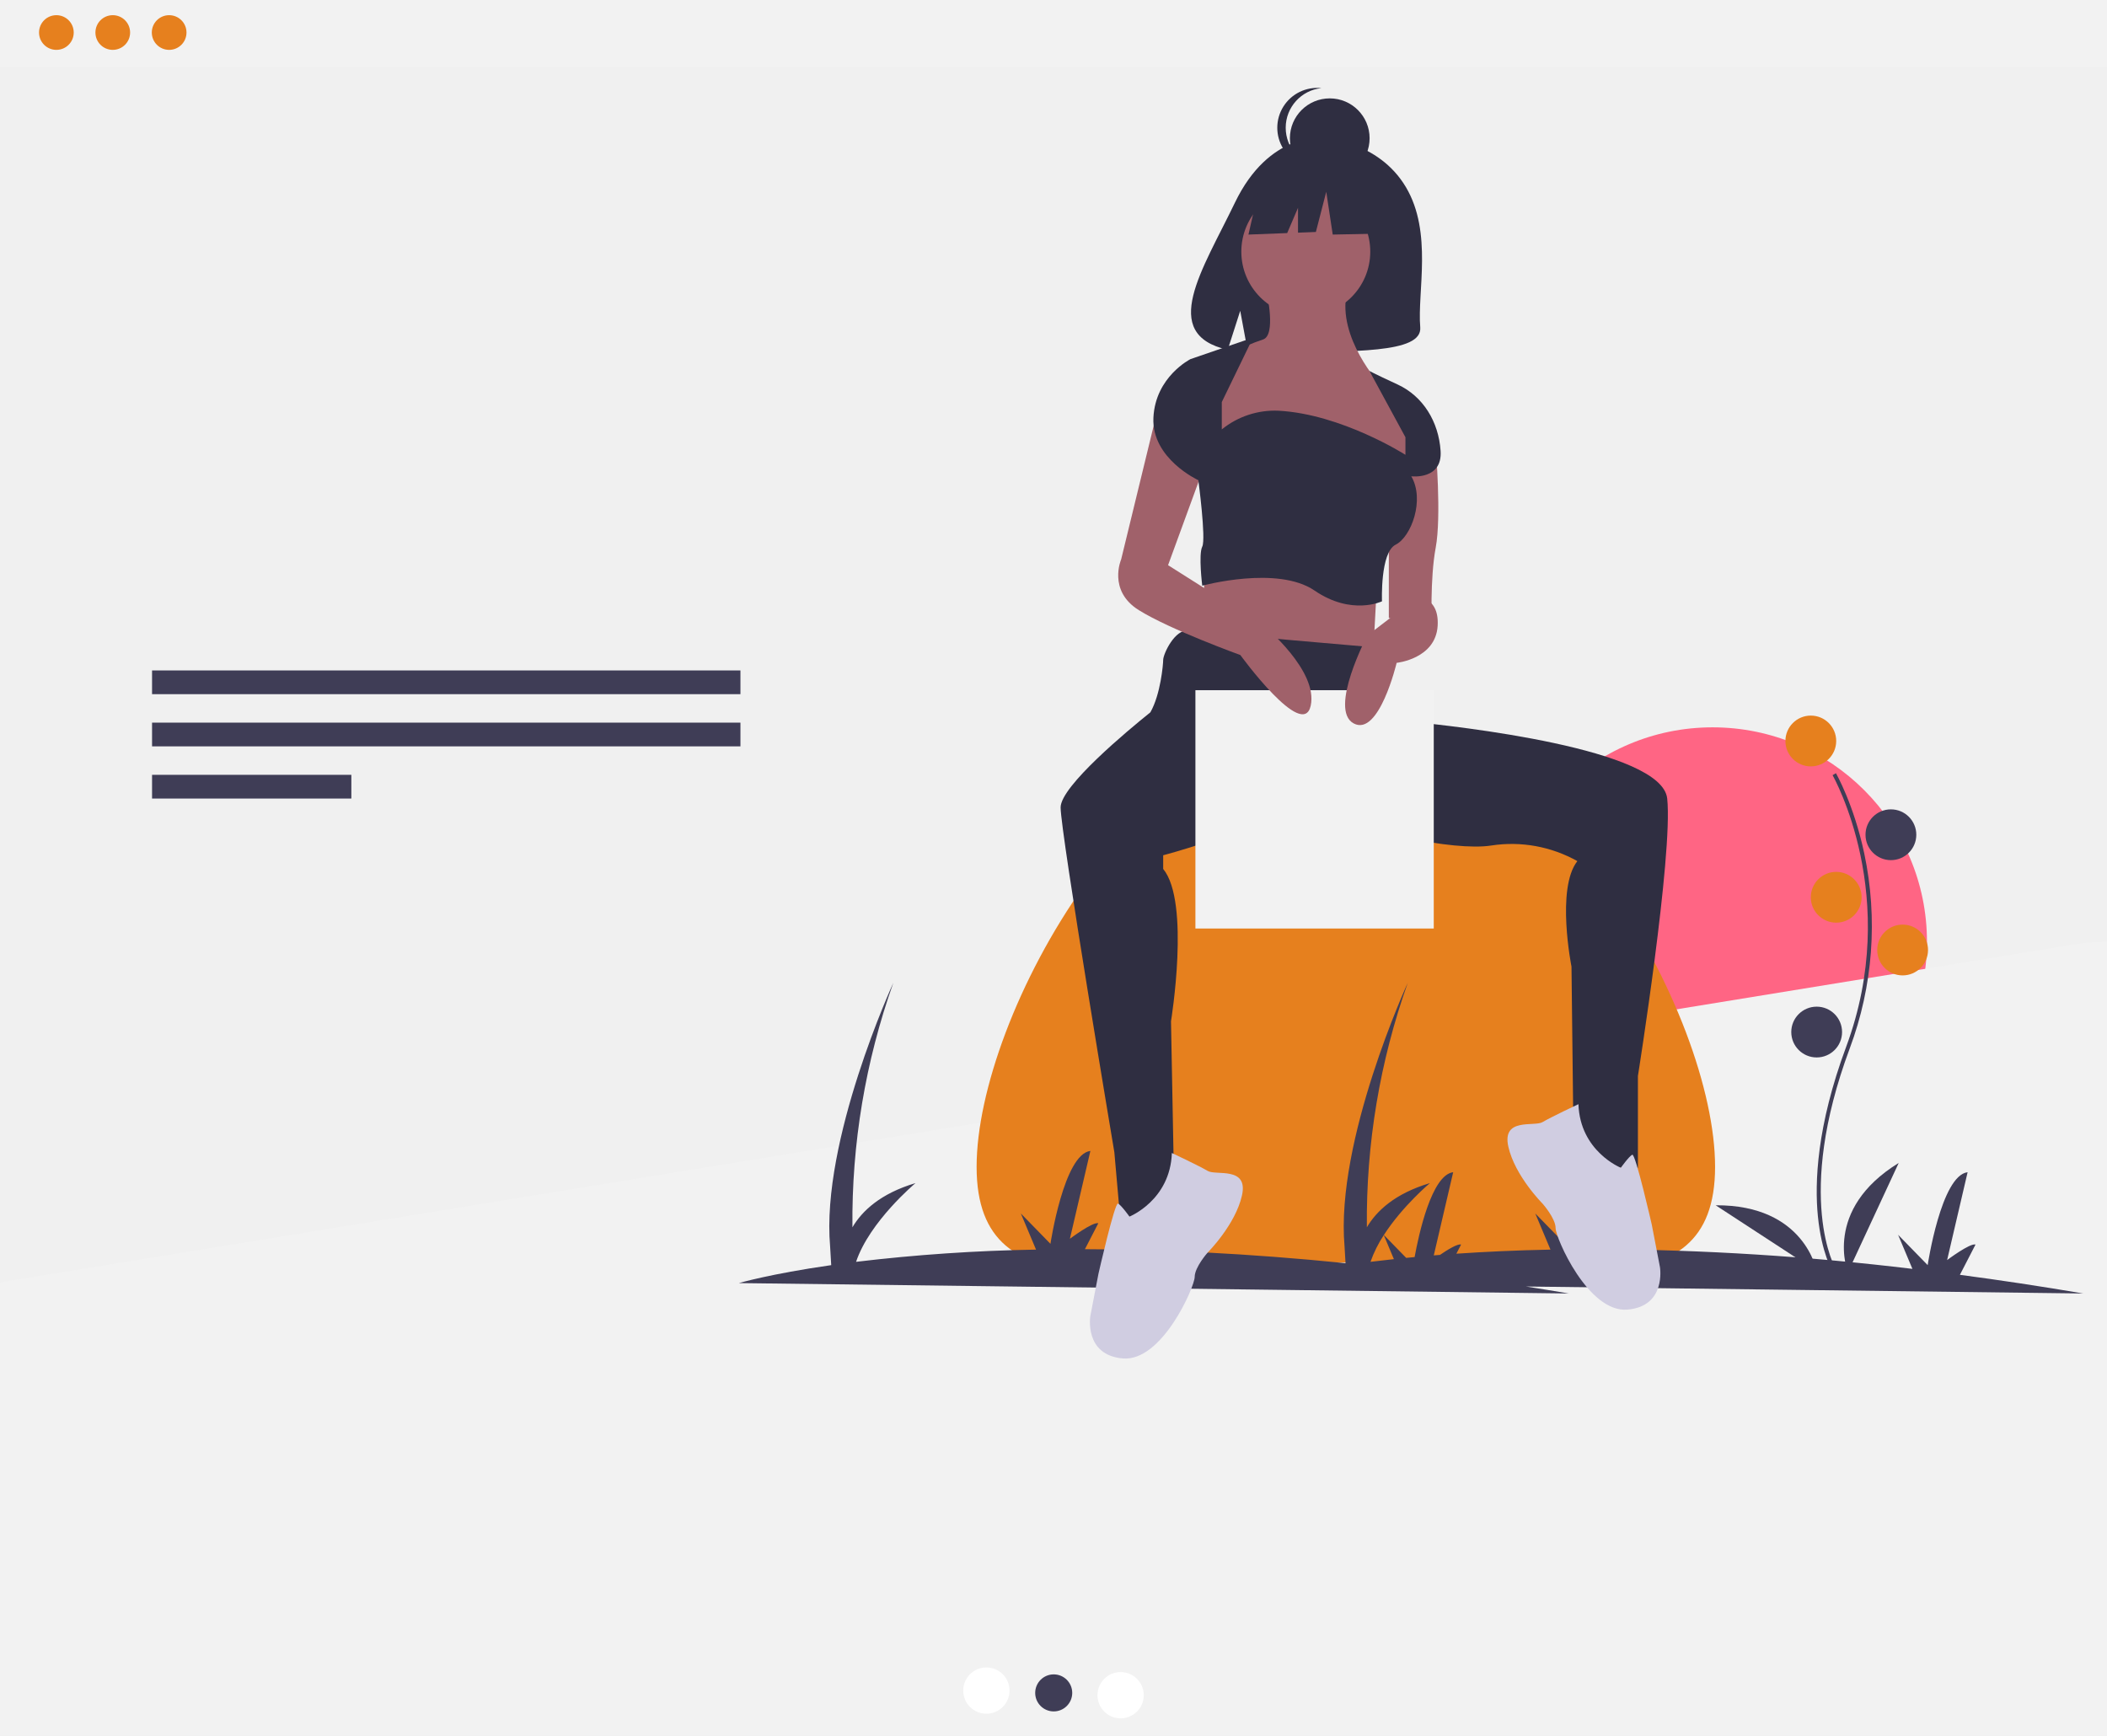
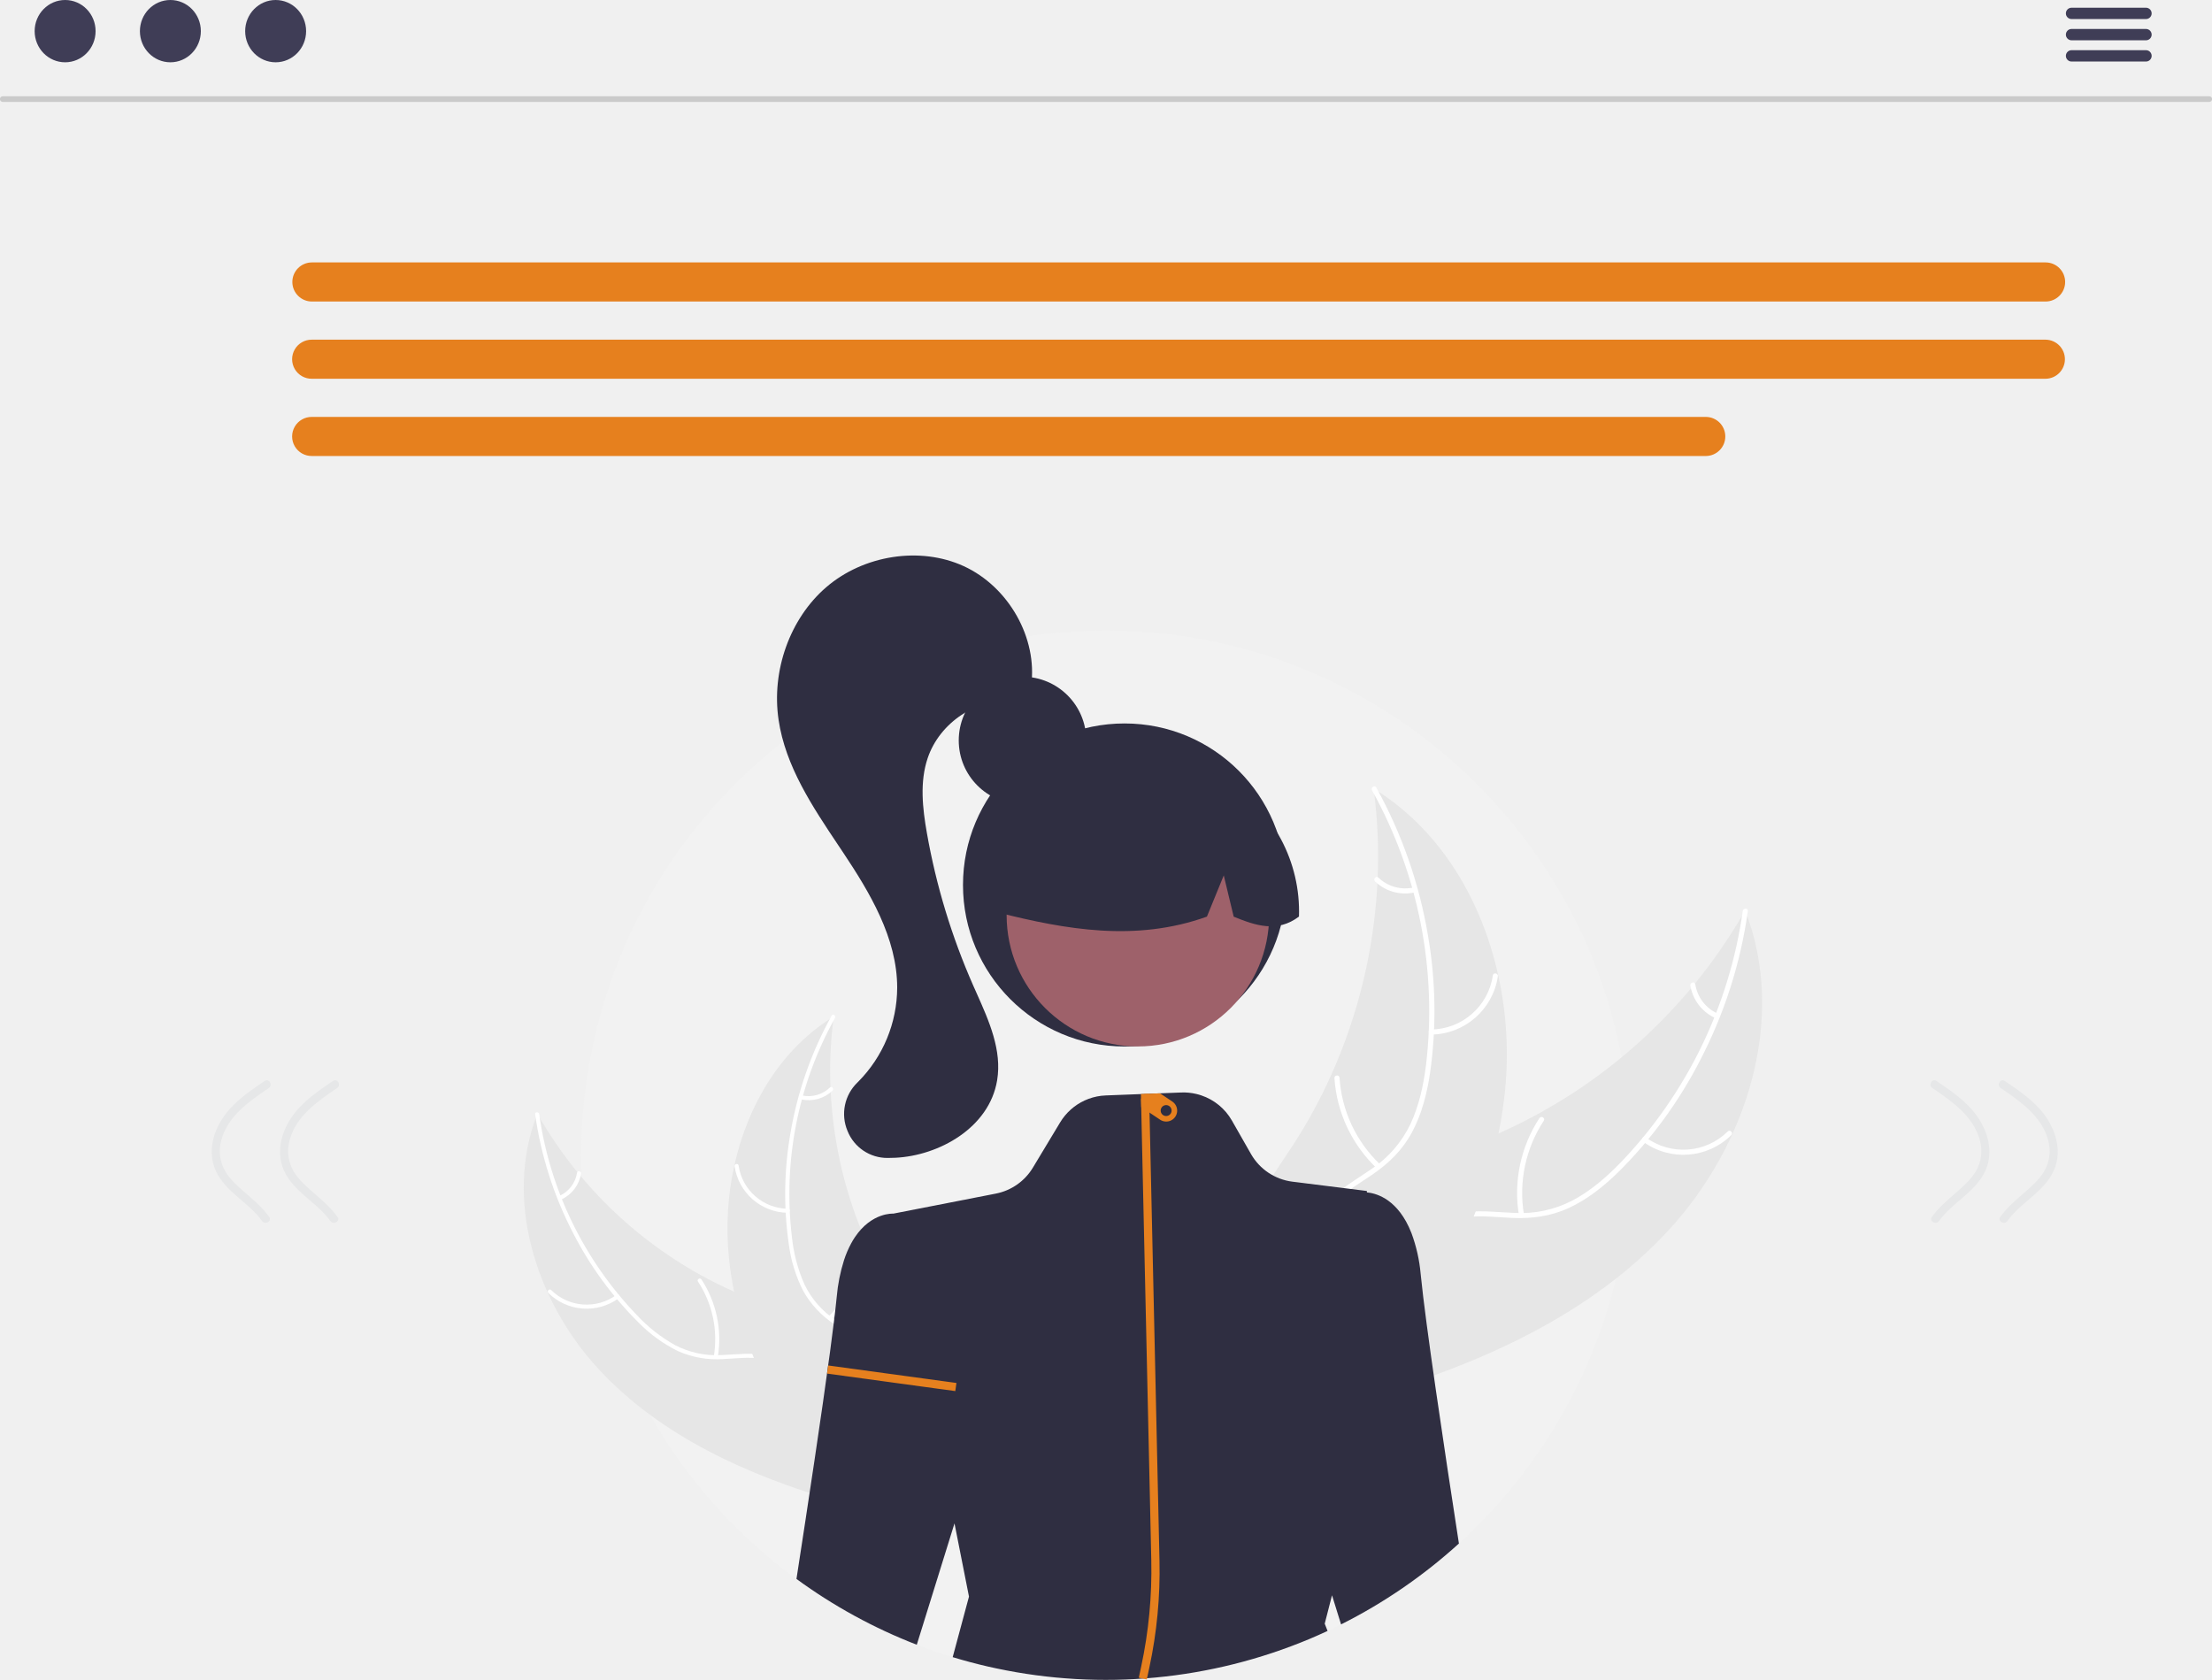
- <svg xmlns="http://www.w3.org/2000/svg" id="a8771333-170f-4b31-b00f-586a01436e20" data-name="Layer 1" width="825.318" height="679.903" viewBox="0 0 825.318 679.903">
-   <circle cx="670.821" cy="368.904" r="83.979" fill="#ff6584" />
-   <rect x="0" width="825.318" height="26.257" fill="#f2f2f2" />
-   <circle cx="22.085" cy="12.741" r="6.795" fill="#e6801e" />
-   <circle cx="44.17" cy="12.741" r="6.795" fill="#e6801e" />
-   <circle cx="66.256" cy="12.741" r="6.795" fill="#e6801e" />
-   <polygon points="0.584 502.277 0 502.779 0 679.903 825.318 679.903 825.318 368.779 815.482 369.525 0.584 502.277" fill="#f2f2f2" />
-   <rect x="59.561" y="262.641" width="230.47" height="9.293" fill="#3f3d56" />
-   <rect x="59.561" y="283.086" width="230.47" height="9.293" fill="#3f3d56" />
-   <rect x="59.561" y="303.531" width="78.063" height="9.293" fill="#3f3d56" />
-   <circle cx="386.368" cy="662.269" r="9.066" fill="#fff" />
-   <circle cx="412.659" cy="663.176" r="9.066" fill="#f2f2f2" />
-   <circle cx="438.95" cy="664.082" r="9.066" fill="#fff" />
-   <circle cx="412.742" cy="663.176" r="7.253" fill="#3f3d56" />
-   <path d="M859.143,567.145c0,59.168-64.753,37.497-144.631,37.497S569.882,626.313,569.882,567.145,634.635,390.374,714.513,390.374,859.143,507.976,859.143,567.145Z" transform="translate(-187.3412 -110.0483)" fill="#e6801e" />
-   <path d="M1003.374,616.762q-25.128-4.257-48.332-7.312l6.115-11.857c-2.062-.716-11.122,6.074-11.122,6.074l8.025-34.417c-10.371,1.251-15.644,36.393-15.644,36.393L930.83,593.761l5.61,13.358a1069.834,1069.834,0,0,0-122.625-7.717l5.234-10.148c-2.062-.716-11.122,6.074-11.122,6.074l8.025-34.417c-10.371,1.251-15.644,36.393-15.644,36.393L788.721,585.422l5.941,14.148c-13.45.269-25.727.843-36.857,1.605l1.847-3.581c-1.308-.454-5.429,2.11-8.27,4.048-.819.064-1.62.13-2.425.196l7.599-32.587c-8.46,1.02-13.527,24.591-15.107,33.243-1.113.104-2.217.209-3.3.316l-8.742-8.964c7.323-11.363,18.043-20.331,18.043-20.331-13.734,4.085-20.939,10.93-24.703,17.311a277.197,277.197,0,0,1,16.022-95.775s-28.389,61.776-24.766,103.243l.388,6.589c-38.722-3.896-72.769-5.416-102.079-5.48l5.234-10.148c-2.062-.716-11.122,6.074-11.122,6.074l8.025-34.417c-10.371,1.251-15.644,36.393-15.644,36.393L587.217,585.422l5.941,14.148a688.819,688.819,0,0,0-70.492,4.788c5.294-15.809,23.278-30.844,23.278-30.844-13.734,4.085-20.939,10.93-24.703,17.311a277.197,277.197,0,0,1,16.022-95.775s-28.389,61.776-24.766,103.243l.433,7.363c-24.067,3.446-36.167,7.031-36.167,7.031L801.869,616.762q-8.504-1.441-16.782-2.736ZM729.378,593.887l3.955,9.418c-3.187.341-6.251.693-9.162,1.052A47.729,47.729,0,0,1,729.378,593.887Z" transform="translate(-187.3412 -110.0483)" fill="#3f3d56" />
-   <path d="M905.17,608.102c-.176-.287-4.316-7.201-5.752-21.558-1.317-13.172-.47-35.374,11.044-66.345,21.814-58.672-5.027-106.011-5.301-106.483l1.324-.768c.07.12,6.996,12.189,11.087,31.409a137.025,137.025,0,0,1-5.675,76.376c-21.776,58.572-5.587,86.299-5.421,86.572Z" transform="translate(-187.3412 -110.0483)" fill="#3f3d56" />
-   <circle cx="709.299" cy="290.274" r="9.948" fill="#e6801e" />
-   <circle cx="740.674" cy="327.005" r="9.948" fill="#3f3d56" />
-   <circle cx="719.247" cy="351.493" r="9.948" fill="#e6801e" />
-   <circle cx="745.265" cy="372.155" r="9.948" fill="#e6801e" />
-   <circle cx="711.594" cy="404.295" r="9.948" fill="#3f3d56" />
-   <path d="M911.179,608.468s-9.948-24.488,19.896-42.853Z" transform="translate(-187.3412 -110.0483)" fill="#3f3d56" />
-   <path d="M898.945,608.023s-4.527-26.041-39.569-25.817Z" transform="translate(-187.3412 -110.0483)" fill="#3f3d56" />
-   <path d="M738.068,183.402c-10.912-18.438-32.501-19.298-32.501-19.298s-21.037-2.69-34.532,25.391c-12.579,26.174-29.939,51.446-2.795,57.574l4.903-15.26,3.036,16.396a106.204,106.204,0,0,0,11.614.198c29.069-.939,56.753.275,55.861-10.157C742.469,224.381,748.568,201.144,738.068,183.402Z" transform="translate(-187.3412 -110.0483)" fill="#2f2e41" />
-   <polygon points="472.074 222.167 469.778 263.49 537.12 270.378 539.415 227.524 516.458 212.985 472.074 222.167" fill="#a0616a" />
-   <path d="M840.395,422.897c-2.019-19.522-82.192-28.383-101.46-30.233l-7.204-4.203-2.296-24.488s-71.167-6.122-76.524-6.887-9.948,9.183-9.948,11.479c0,1.659-1.001,13.508-5.022,20.53-8.682,6.977-35.153,28.929-35.153,37.246,0,9.948,21.044,135.065,21.044,135.065l2.296,26.018,21.427,3.826-1.53-81.116s7.652-46.68-3.061-59.689v-5.357s31.423-8.187,42.497-17.1c3.209-.69,12.227-2.388,17.207-.911.683.402,1.471.815,2.346,1.235a3.578,3.578,0,0,1,.317.323s.031-.048.086-.132c14.326,6.706,51.077,15.164,66.107,12.759a52.6,52.6,0,0,1,33.671,6.122c-8.418,10.713-2.296,41.323-2.296,41.323l.765,65.811,10.713,13.009h14.54V531.561S842.69,445.089,840.395,422.897Z" transform="translate(-187.3412 -110.0483)" fill="#2f2e41" />
-   <circle cx="511.484" cy="98.581" r="25.253" fill="#a0616a" />
-   <path d="M683.52,224.699s3.826,16.835-1.53,18.366a72.421,72.421,0,0,0-12.244,5.357L663.624,268.318v19.896l74.228,8.418,2.296-6.887v-9.948l-8.418-15.305-3.826-3.826s-16.835-18.366-13.009-35.966Z" transform="translate(-187.3412 -110.0483)" fill="#a0616a" />
-   <path d="M749.714,285.536s2.296,26.783,0,39.027-1.53,30.61-1.53,30.61l-16.835-3.061v-41.323l3.826-22.192Z" transform="translate(-187.3412 -110.0483)" fill="#a0616a" />
-   <circle cx="520.868" cy="54.15" r="15.61" fill="#2f2e41" />
-   <path d="M690.956,160.09A15.611,15.611,0,0,1,704.923,144.568a15.61,15.61,0,1,0,0,31.044A15.611,15.611,0,0,1,690.956,160.09Z" transform="translate(-187.3412 -110.0483)" fill="#2f2e41" />
-   <polygon points="545.903 71.577 524.574 60.404 495.12 64.975 489.026 91.89 504.195 91.306 508.433 81.418 508.433 91.143 515.433 90.874 519.496 75.131 522.035 91.89 546.918 91.382 545.903 71.577" fill="#2f2e41" />
-   <rect x="468.248" y="270.378" width="93.359" height="93.359" fill="#f2f2f2" />
-   <path d="M640.284,272.527l-13.774,56.628s-5.357,12.244,6.887,19.896,39.793,17.601,39.793,17.601,24.488,33.671,27.549,19.896-18.366-31.375-18.366-31.375l-37.497-23.722,14.54-39.793Z" transform="translate(-187.3412 -110.0483)" fill="#a0616a" />
-   <path d="M739.765,343.694s11.479-1.53,10.713,11.479-16.07,14.54-16.07,14.54-6.887,29.079-16.835,23.722,5.357-34.436,5.357-34.436l13.009-9.948Z" transform="translate(-187.3412 -110.0483)" fill="#a0616a" />
-   <path d="M665.92,267.553l12.244-25.253-24.488,8.418s-13.774,6.887-14.54,22.957,17.601,24.488,17.601,24.488,3.061,22.957,1.53,26.018,0,15.305,0,15.305,29.462-8.035,44.001,1.913,26.401,4.209,26.401,4.209-.765-19.131,5.357-22.192,11.479-17.601,6.122-26.783c0,0,12.244,1.53,11.479-9.948s-6.887-21.427-16.835-26.018-11.048-5.325-11.048-5.325l14.109,25.987v6.887s-24.977-15.943-49.688-17.271a32.914,32.914,0,0,0-22.245,7.323l-0.0 0Z" transform="translate(-187.3412 -110.0483)" fill="#2f2e41" />
-   <path d="M646.363,561.726s10.859,5.11,14.053,7.026,15.969-1.916,13.414,9.581S660.416,600.69,660.416,600.69s-5.11,5.749-5.11,9.581-12.775,33.215-28.105,31.938-12.775-16.608-12.775-16.608l3.194-16.608s6.388-28.105,7.665-27.466,4.471,5.11,4.471,5.11S645.725,580.249,646.363,561.726Z" transform="translate(-187.3412 -110.0483)" fill="#d0cde1" />
-   <path d="M805.619,542.595s-10.859,5.11-14.053,7.026-15.969-1.916-13.414,9.581,13.414,22.356,13.414,22.356,5.11,5.749,5.11,9.581,12.775,33.215,28.105,31.938,12.775-16.608,12.775-16.608l-3.194-16.608s-6.388-28.105-7.665-27.466-4.471,5.11-4.471,5.11S806.258,561.118,805.619,542.595Z" transform="translate(-187.3412 -110.0483)" fill="#d0cde1" />
+ <svg xmlns="http://www.w3.org/2000/svg" id="ad300bfb-36be-4e83-b5ad-cc40842fc24a" data-name="Layer 1" width="809.342" height="614.734" viewBox="0 0 809.342 614.734">
+   <path d="M791.997,565.367a192.184,192.184,0,0,1-105.99,171.7q-2.445,1.23-4.94,2.39a192.755,192.755,0,0,1-137.16,9.59q-6.675-2.04-13.14-4.54a192.057,192.057,0,0,1,39.53-368.86,193.87,193.87,0,0,1,29.7-2.28C706.037,373.367,791.997,459.327,791.997,565.367Z" transform="translate(-195.3291 -142.6328)" fill="#f2f2f2" />
+   <path d="M805.925,592.731c28.622-31.077,43.35-77.603,27.918-116.933A194.659,194.659,0,0,1,731.856,562.17c-16.653,6.053-35.805,11.052-44.851,26.288-5.629,9.48-6.028,21.347-3.477,32.072,2.551,10.726,7.791,20.59,12.98,30.318l.032,2.752C737.074,641.688,777.302,623.808,805.925,592.731Z" transform="translate(-195.3291 -142.6328)" fill="#e6e6e6" />
+   <path d="M832.981,476.008a166.381,166.381,0,0,1-44.719,92.083c-5.22,5.374-10.983,10.371-17.645,13.878a41.094,41.094,0,0,1-21.15,4.52c-6.84-.244-13.807-1.285-20.587.138-7.146,1.5-12.801,6.114-16.469,12.338-4.488,7.615-5.972,16.389-7.126,25.02-1.28,9.583-2.459,19.556-7.931,27.803-.663.999.926,1.97,1.588.972,9.521-14.349,6.313-32.672,12.731-48.143,2.995-7.219,8.183-13.579,15.947-15.766,6.789-1.912,13.975-.844,20.898-.537,7.269.322,14.189-.571,20.845-3.649,6.808-3.149,12.779-7.931,18.114-13.148a161.419,161.419,0,0,0,29.811-40.701A169.331,169.331,0,0,0,834.843,476.046c.166-1.184-1.697-1.214-1.862-.038Z" transform="translate(-195.3291 -142.6328)" fill="#fff" />
+   <path d="M796.537,560.426A24.962,24.962,0,0,0,828.771,558.024c.85-.844-.422-2.205-1.273-1.359a23.115,23.115,0,0,1-29.989,2.173c-.965-.71-1.931.882-.972,1.588Z" transform="translate(-195.3291 -142.6328)" fill="#fff" />
+   <path d="M752.918,587.07a48.113,48.113,0,0,1,7.258-34.304c.659-1.002-.93-1.972-1.588-.972a50.045,50.045,0,0,0-7.48,35.712c.2,1.184,2.009.741,1.81-.436Z" transform="translate(-195.3291 -142.6328)" fill="#fff" />
+   <path d="M823.758,513.516a14.13,14.13,0,0,1-8.136-10.657c-.185-1.186-1.994-.742-1.81.436a15.834,15.834,0,0,0,8.974,11.809.962.962,0,0,0,1.28-.308.936.936,0,0,0-.308-1.28Z" transform="translate(-195.3291 -142.6328)" fill="#fff" />
+   <path d="M697.926,431.197c.094.744.189,1.487.272,2.242a186.084,186.084,0,0,1,1.204,30.161c-.02.779-.052,1.568-.094,2.345A196.174,196.174,0,0,1,682.342,536.15a190.509,190.509,0,0,1-13.858,25.413c-7.261,11.196-16.024,22.758-19.072,35.329a32.682,32.682,0,0,0-.753,3.974l44.52,52.561c.161.069.311.148.472.217l1.682,2.18c.3-.399.603-.82.904-1.219.175-.231.34-.473.516-.704.114-.158.227-.316.338-.452.038-.052.076-.105.102-.147.112-.136.201-.274.3-.399q2.55-3.519,5.058-7.085c.012-.01.012-.01.014-.032,12.698-18.15,23.993-37.52,31.988-57.988.24-.616.493-1.241.713-1.881a181.789,181.789,0,0,0,8.346-28.468,160.71,160.71,0,0,0,2.424-16.079,133.641,133.641,0,0,0-2.5-41.71c-6.014-27.282-20.687-52.337-43.832-67.334C699.113,431.943,698.53,431.57,697.926,431.197Z" transform="translate(-195.3291 -142.6328)" fill="#e6e6e6" />
+   <path d="M697.359,431.881a166.381,166.381,0,0,1,19.735,100.447c-.933,7.434-2.525,14.894-5.733,21.705a41.094,41.094,0,0,1-14.166,16.343c-5.608,3.923-11.798,7.287-16.355,12.505-4.803,5.5-6.539,12.589-5.721,19.767,1.001,8.783,5.099,16.682,9.374,24.267,4.747,8.422,9.811,17.095,10.407,26.974.072,1.197,1.925,1.015,1.853-.18-1.037-17.189-14.631-29.887-18.82-46.104-1.955-7.567-1.641-15.769,3.241-22.189,4.269-5.614,10.65-9.088,16.363-13.011,5.998-4.119,10.985-8.999,14.446-15.464,3.54-6.613,5.428-14.027,6.547-21.404a161.419,161.419,0,0,0-.702-50.446,169.331,169.331,0,0,0-18.96-54.3c-.58-1.045-2.086.053-1.509,1.091Z" transform="translate(-195.3291 -142.6328)" fill="#fff" />
+   <path d="M719.085,521.225a24.962,24.962,0,0,0,24.291-21.325c.17-1.186-1.664-1.506-1.835-.319a23.115,23.115,0,0,1-22.637,19.79c-1.198.014-1.011,1.867.18,1.853Z" transform="translate(-195.3291 -142.6328)" fill="#fff" />
+   <path d="M700.3,568.76A48.113,48.113,0,0,1,685.441,537.001c-.076-1.197-1.93-1.015-1.853.18a50.045,50.045,0,0,0,15.529,33.017c.872.825,2.051-.618,1.183-1.438Z" transform="translate(-195.3291 -142.6328)" fill="#fff" />
+   <path d="M712.577,467.381a14.13,14.13,0,0,1-12.912-3.611c-.862-.835-2.039.608-1.183,1.438a15.834,15.834,0,0,0,14.276,4.026.962.962,0,0,0,.837-1.017.936.936,0,0,0-1.017-.837Z" transform="translate(-195.3291 -142.6328)" fill="#fff" />
+   <path d="M1003.657,179.933H196.343a1.036,1.036,0,0,1,0-2.072h807.315a1.036,1.036,0,0,1,0,2.072Z" transform="translate(-195.3291 -142.6328)" fill="#cacaca" />
+   <ellipse cx="23.826" cy="11.397" rx="11.149" ry="11.397" fill="#3f3d56" />
+   <ellipse cx="62.339" cy="11.397" rx="11.149" ry="11.397" fill="#3f3d56" />
+   <ellipse cx="100.853" cy="11.397" rx="11.149" ry="11.397" fill="#3f3d56" />
+   <path d="M980.582,149.604h-27.365a2.073,2.073,0,0,1,0-4.144h27.365a2.073,2.073,0,0,1,0,4.144Z" transform="translate(-195.3291 -142.6328)" fill="#3f3d56" />
+   <path d="M980.582,157.375h-27.365a2.073,2.073,0,0,1,0-4.144h27.365a2.073,2.073,0,0,1,0,4.144Z" transform="translate(-195.3291 -142.6328)" fill="#3f3d56" />
+   <path d="M980.582,165.146h-27.365a2.073,2.073,0,0,1,0-4.144h27.365a2.073,2.073,0,0,1,0,4.144Z" transform="translate(-195.3291 -142.6328)" fill="#3f3d56" />
+   <path d="M414.21,643.487c-22.836-24.794-34.586-61.915-22.274-93.293a155.305,155.305,0,0,0,81.368,68.91c13.286,4.83,28.567,8.818,35.784,20.974,4.491,7.564,4.809,17.031,2.774,25.588-2.035,8.558-6.216,16.427-10.356,24.189l-.026,2.196C469.141,682.546,437.046,668.281,414.21,643.487Z" transform="translate(-195.3291 -142.6328)" fill="#e6e6e6" />
+   <path d="M392.623,550.361a132.744,132.744,0,0,0,35.678,73.467,57.164,57.164,0,0,0,14.078,11.072,32.786,32.786,0,0,0,16.874,3.606c5.457-.195,11.016-1.026,16.425.11a20.075,20.075,0,0,1,13.139,9.844c3.581,6.076,4.765,13.076,5.685,19.961,1.022,7.645,1.962,15.602,6.328,22.183.529.797-.739,1.571-1.267.775-7.596-11.448-5.036-26.067-10.157-38.41-2.389-5.759-6.529-10.834-12.723-12.578-5.417-1.526-11.15-.674-16.673-.429a34.986,34.986,0,0,1-16.631-2.912,52.847,52.847,0,0,1-14.452-10.49,128.785,128.785,0,0,1-23.785-32.472,135.098,135.098,0,0,1-14.005-43.698c-.132-.944,1.354-.968,1.486-.03Z" transform="translate(-195.3291 -142.6328)" fill="#fff" />
+   <path d="M421.7,617.712a19.916,19.916,0,0,1-25.718-1.916c-.678-.674.337-1.759,1.016-1.085a18.442,18.442,0,0,0,23.926,1.734c.77-.567,1.541.704.775,1.267Z" transform="translate(-195.3291 -142.6328)" fill="#fff" />
+   <path d="M456.5,638.97a38.386,38.386,0,0,0-5.79-27.369c-.526-.799.742-1.574,1.267-.775a39.927,39.927,0,0,1,5.967,28.492c-.16.944-1.603.592-1.444-.348Z" transform="translate(-195.3291 -142.6328)" fill="#fff" />
+   <path d="M399.982,580.286a11.273,11.273,0,0,0,6.491-8.503c.148-.946,1.591-.592,1.444.348a12.633,12.633,0,0,1-7.16,9.422.768.768,0,0,1-1.021-.246.747.747,0,0,1,.246-1.021Z" transform="translate(-195.3291 -142.6328)" fill="#fff" />
+   <path d="M500.375,514.609c-.075.593-.151,1.187-.217,1.789a148.464,148.464,0,0,0-.96,24.064c.016.622.041,1.251.075,1.871a156.514,156.514,0,0,0,13.536,56.011,151.995,151.995,0,0,0,11.056,20.276c5.793,8.933,12.784,18.157,15.216,28.187a26.075,26.075,0,0,1,.601,3.171L504.162,691.912c-.129.055-.248.118-.377.173l-1.342,1.739c-.24-.318-.481-.654-.721-.972-.14-.184-.272-.378-.411-.562-.091-.126-.181-.252-.27-.36-.03-.042-.06-.084-.081-.118-.089-.108-.16-.218-.24-.318q-2.034-2.807-4.036-5.653c-.01-.008-.01-.008-.011-.026-10.131-14.481-19.142-29.935-25.521-46.265-.192-.491-.393-.99-.569-1.501a145.036,145.036,0,0,1-6.658-22.713,128.218,128.218,0,0,1-1.934-12.829,106.623,106.623,0,0,1,1.994-33.277c4.798-21.767,16.505-41.757,34.971-53.722C499.428,515.204,499.893,514.907,500.375,514.609Z" transform="translate(-195.3291 -142.6328)" fill="#e6e6e6" />
+   <path d="M500.827,515.154a132.744,132.744,0,0,0-15.745,80.14,57.164,57.164,0,0,0,4.574,17.317,32.786,32.786,0,0,0,11.302,13.039c4.474,3.13,9.413,5.814,13.048,9.977a20.075,20.075,0,0,1,4.564,15.771c-.799,7.007-4.068,13.309-7.479,19.361-3.787,6.719-7.828,13.639-8.303,21.521-.058.955-1.536.81-1.479-.144.828-13.714,11.673-23.845,15.015-36.783,1.56-6.037,1.31-12.581-2.586-17.703-3.406-4.479-8.497-7.251-13.055-10.381a34.985,34.985,0,0,1-11.526-12.338,52.847,52.847,0,0,1-5.223-17.077,128.785,128.785,0,0,1,.56-40.247,135.098,135.098,0,0,1,15.127-43.322c.463-.834,1.664.042,1.204.871Z" transform="translate(-195.3291 -142.6328)" fill="#fff" />
+   <path d="M483.493,586.437a19.916,19.916,0,0,1-19.38-17.014c-.136-.946,1.328-1.202,1.464-.254a18.442,18.442,0,0,0,18.06,15.79c.956.011.807,1.49-.144,1.479Z" transform="translate(-195.3291 -142.6328)" fill="#fff" />
+   <path d="M498.481,624.362a38.386,38.386,0,0,0,11.855-25.339c.061-.955,1.54-.81,1.479.144a39.927,39.927,0,0,1-12.39,26.342c-.696.658-1.636-.493-.944-1.147Z" transform="translate(-195.3291 -142.6328)" fill="#fff" />
+   <path d="M488.686,543.478a11.273,11.273,0,0,0,10.302-2.881c.687-.667,1.627.485.944,1.147a12.633,12.633,0,0,1-11.39,3.212.768.768,0,0,1-.667-.811.747.747,0,0,1,.811-.667Z" transform="translate(-195.3291 -142.6328)" fill="#fff" />
+   <path d="M943.786,252.97H309.448a7.153,7.153,0,1,1,0-14.307H943.786a7.153,7.153,0,1,1,0,14.307Z" transform="translate(-195.3291 -142.6328)" fill="#e6801e" />
+   <path d="M943.786,281.237H309.448a7.154,7.154,0,1,1,0-14.307H943.786a7.154,7.154,0,0,1,0,14.307Z" transform="translate(-195.3291 -142.6328)" fill="#e6801e" />
+   <path d="M819.526,309.503H309.448a7.154,7.154,0,1,1,0-14.307H819.526a7.154,7.154,0,0,1,0,14.307Z" transform="translate(-195.3291 -142.6328)" fill="#e6801e" />
+   <path d="M902.333,540.776c7.149,4.853,15.096,10.313,17.4,19.171a14.569,14.569,0,0,1-1.484,11.335c-1.835,3.058-4.568,5.461-7.234,7.776-3.167,2.751-6.36,5.454-8.817,8.888-1.125,1.573,1.475,3.072,2.59,1.514,4.556-6.367,12.127-9.974,16.137-16.806,4.742-8.081,1.577-17.664-4.299-24.206-3.667-4.082-8.266-7.2-12.778-10.263-1.602-1.087-3.104,1.511-1.514,2.59Z" transform="translate(-195.3291 -142.6328)" fill="#e6e7e8" />
+   <path d="M927.333,540.776c7.149,4.853,15.096,10.313,17.4,19.171a14.569,14.569,0,0,1-1.484,11.335c-1.835,3.058-4.568,5.461-7.234,7.776-3.167,2.751-6.36,5.454-8.817,8.888-1.125,1.573,1.475,3.072,2.59,1.514,4.556-6.367,12.127-9.974,16.136-16.806,4.742-8.081,1.578-17.664-4.299-24.206-3.667-4.082-8.266-7.2-12.778-10.263-1.602-1.087-3.104,1.511-1.514,2.59Z" transform="translate(-195.3291 -142.6328)" fill="#e6e7e8" />
+   <path d="M318.681,540.776c-7.149,4.853-15.096,10.313-17.4,19.171a14.569,14.569,0,0,0,1.484,11.335c1.835,3.058,4.568,5.461,7.234,7.776,3.167,2.751,6.36,5.454,8.817,8.888,1.125,1.573-1.475,3.072-2.59,1.514-4.556-6.367-12.127-9.974-16.137-16.806-4.742-8.081-1.577-17.664,4.299-24.206,3.667-4.082,8.266-7.2,12.778-10.263,1.602-1.087,3.104,1.511,1.514,2.59Z" transform="translate(-195.3291 -142.6328)" fill="#e6e7e8" />
+   <path d="M293.681,540.776c-7.149,4.853-15.096,10.313-17.4,19.171a14.569,14.569,0,0,0,1.484,11.335c1.835,3.058,4.568,5.461,7.234,7.776,3.167,2.751,6.36,5.454,8.817,8.888,1.125,1.573-1.475,3.072-2.59,1.514-4.556-6.367-12.127-9.974-16.136-16.806-4.742-8.081-1.578-17.664,4.299-24.206,3.667-4.082,8.266-7.2,12.778-10.263,1.602-1.087,3.104,1.511,1.514,2.59Z" transform="translate(-195.3291 -142.6328)" fill="#e6e7e8" />
+   <circle cx="374.121" cy="270.959" r="23.33" fill="#2f2e41" />
+   <circle cx="411.449" cy="323.842" r="59.104" fill="#2f2e41" />
+   <circle cx="416.34" cy="334.902" r="48.028" fill="#9e616a" />
+   <path d="M644.285,428.577a55.015,55.015,0,0,0-83.642,48.014c24.473,6.144,50.183,10.847,76.282,1.47l6.163-15.084,3.634,15.096c7.948,3.249,15.916,5.997,23.885-.031A56.173,56.173,0,0,0,644.285,428.577Z" transform="translate(-195.3291 -142.6328)" fill="#2f2e41" />
+   <path d="M520.191,566.367h-.063a15.66,15.66,0,0,1-14.709-9.889,15.998,15.998,0,0,1,3.652-17.733l.27-.268a49.096,49.096,0,0,0,14.257-34.421c.011-18.219-10.188-35.057-19.748-49.409l-1.762-2.64c-9.528-14.253-19.38-28.991-21.888-45.969-2.663-18.031,4.165-37.062,17.394-48.486,13.731-11.856,34.433-15.043,50.343-7.749,16.49,7.561,27.098,26.397,24.674,43.813l-.025.181-5.795,5.213-.213-.016c-13.722-1.058-27.39,7.983-31.806,21.011-2.974,8.77-1.904,18.379-.307,27.457a242.684,242.684,0,0,0,16.962,55.836q.6,1.361,1.215,2.732c4.593,10.284,9.342,20.918,7.523,31.933-2.875,17.407-21.351,27.594-37.276,28.34Q521.537,566.368,520.191,566.367Z" transform="translate(-195.3291 -142.6328)" fill="#2f2e41" />
+   <path d="M729.127,707.467a192.587,192.587,0,0,1-43.12,29.6l-3.31-10.66-2.67,10.39,1.04,2.66c-1.15.54-2.31,1.06-3.47,1.57q-1.485.66-2.97,1.29a192.837,192.837,0,0,1-114.76,10.84c-1.01-.21-2.01-.43-3.01-.66-4.37-1-8.69-2.16-12.95-3.45l5.96-22.16-5.3-26.79-13.8,44.41a191.752,191.752,0,0,1-44.02-24.08c4.24-27.41,9.21-60.31,12.28-83.08,1.11-8.32,1.97-15.28,2.45-20.14a61.936,61.936,0,0,1,2.66-13.41,36.556,36.556,0,0,1,2.59-6.1c.22-.43.46-.84.7-1.24.23-.39.47-.76.72-1.12,6.14-9.15,14.02-8.59,14.02-8.59l23.52-4.59,7.35-1.44,2.99-.58,3.66-.72a20.377,20.377,0,0,0,13.55-9.48l9.99-16.59a20.452,20.452,0,0,1,8.96-8.01c.45-.2.91-.39,1.37-.57a20.202,20.202,0,0,1,6.34-1.27l14.14-.55,5.72-.23,7.81-.3a20.014,20.014,0,0,1,5.48.54h.01c.63.15,1.23.32,1.84.53a20.354,20.354,0,0,1,11.17,9.2l6.98,12.24a20.387,20.387,0,0,0,15.19,10.13l2.68.33,3.01.38,7.61.95,13.9,1.74.03.53c2.66.21,10.24,1.77,15.32,12.6.34.71.66,1.47.97,2.26a57.827,57.827,0,0,1,3.37,14.92c.03.22.05.44.07.66C716.897,626.757,723.487,670.947,729.127,707.467Z" transform="translate(-195.3291 -142.6328)" fill="#2f2e41" />
+   <path d="M615.876,752.787l-.949,4.43-2.93-.63.871-4.063a168.288,168.288,0,0,0,3.7-39.028l-3.682-165.739-.07-2.98-.04-1.81,1.52-.03,1.48-.03.15,6.88,3.642,164.007A168.289,168.289,0,0,1,615.876,752.787Z" transform="translate(-195.3291 -142.6328)" fill="#e6801e" />
+   <polygon points="303.018 499.674 345.198 505.434 348.148 505.834 349.948 506.084 349.738 507.584 349.528 509.054 342.708 508.124 302.608 502.644 303.018 499.674" fill="#e6801e" />
+   <path d="M624.227,545.707l-4.47-2.99-5.46.22-.26.01-1.22,1.83.07,2.98,3.04,2.03,3.85,2.57a4.001,4.001,0,1,0,4.45-6.65Zm-.56,4.44a2.001,2.001,0,1,1-.55-2.78A2.009,2.009,0,0,1,623.667,550.147Z" transform="translate(-195.3291 -142.6328)" fill="#e6801e" />
</svg>
